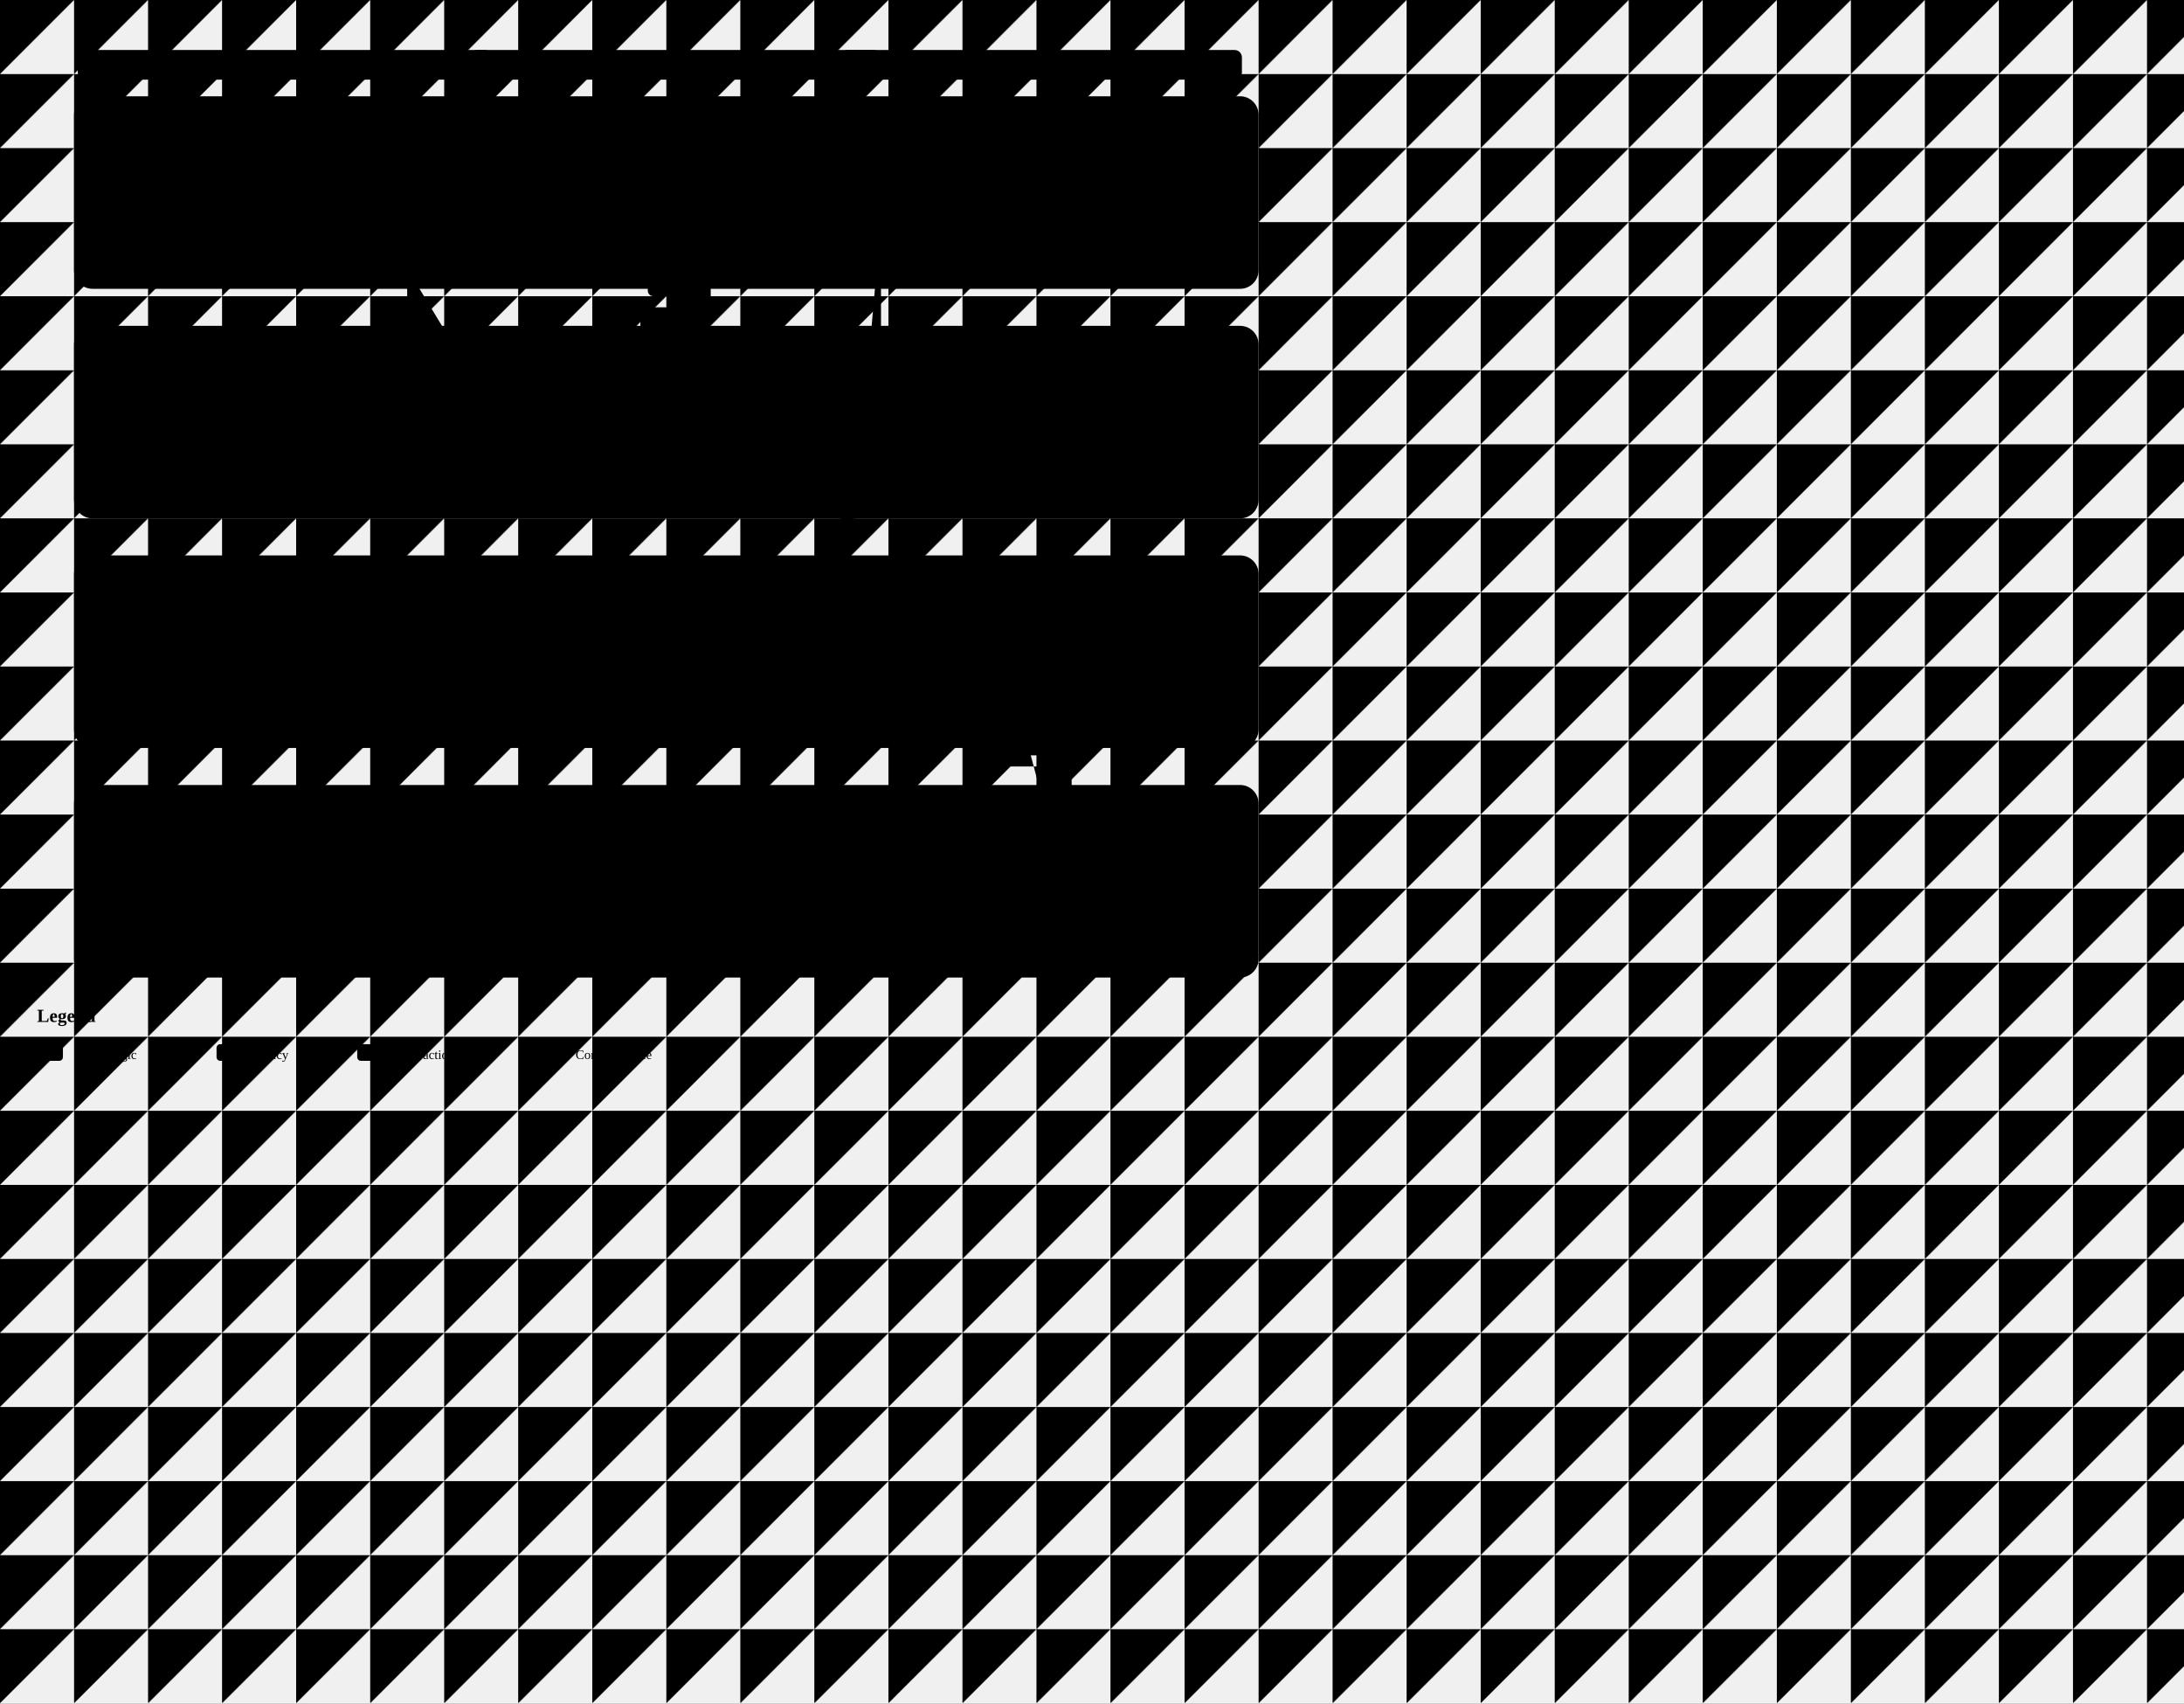
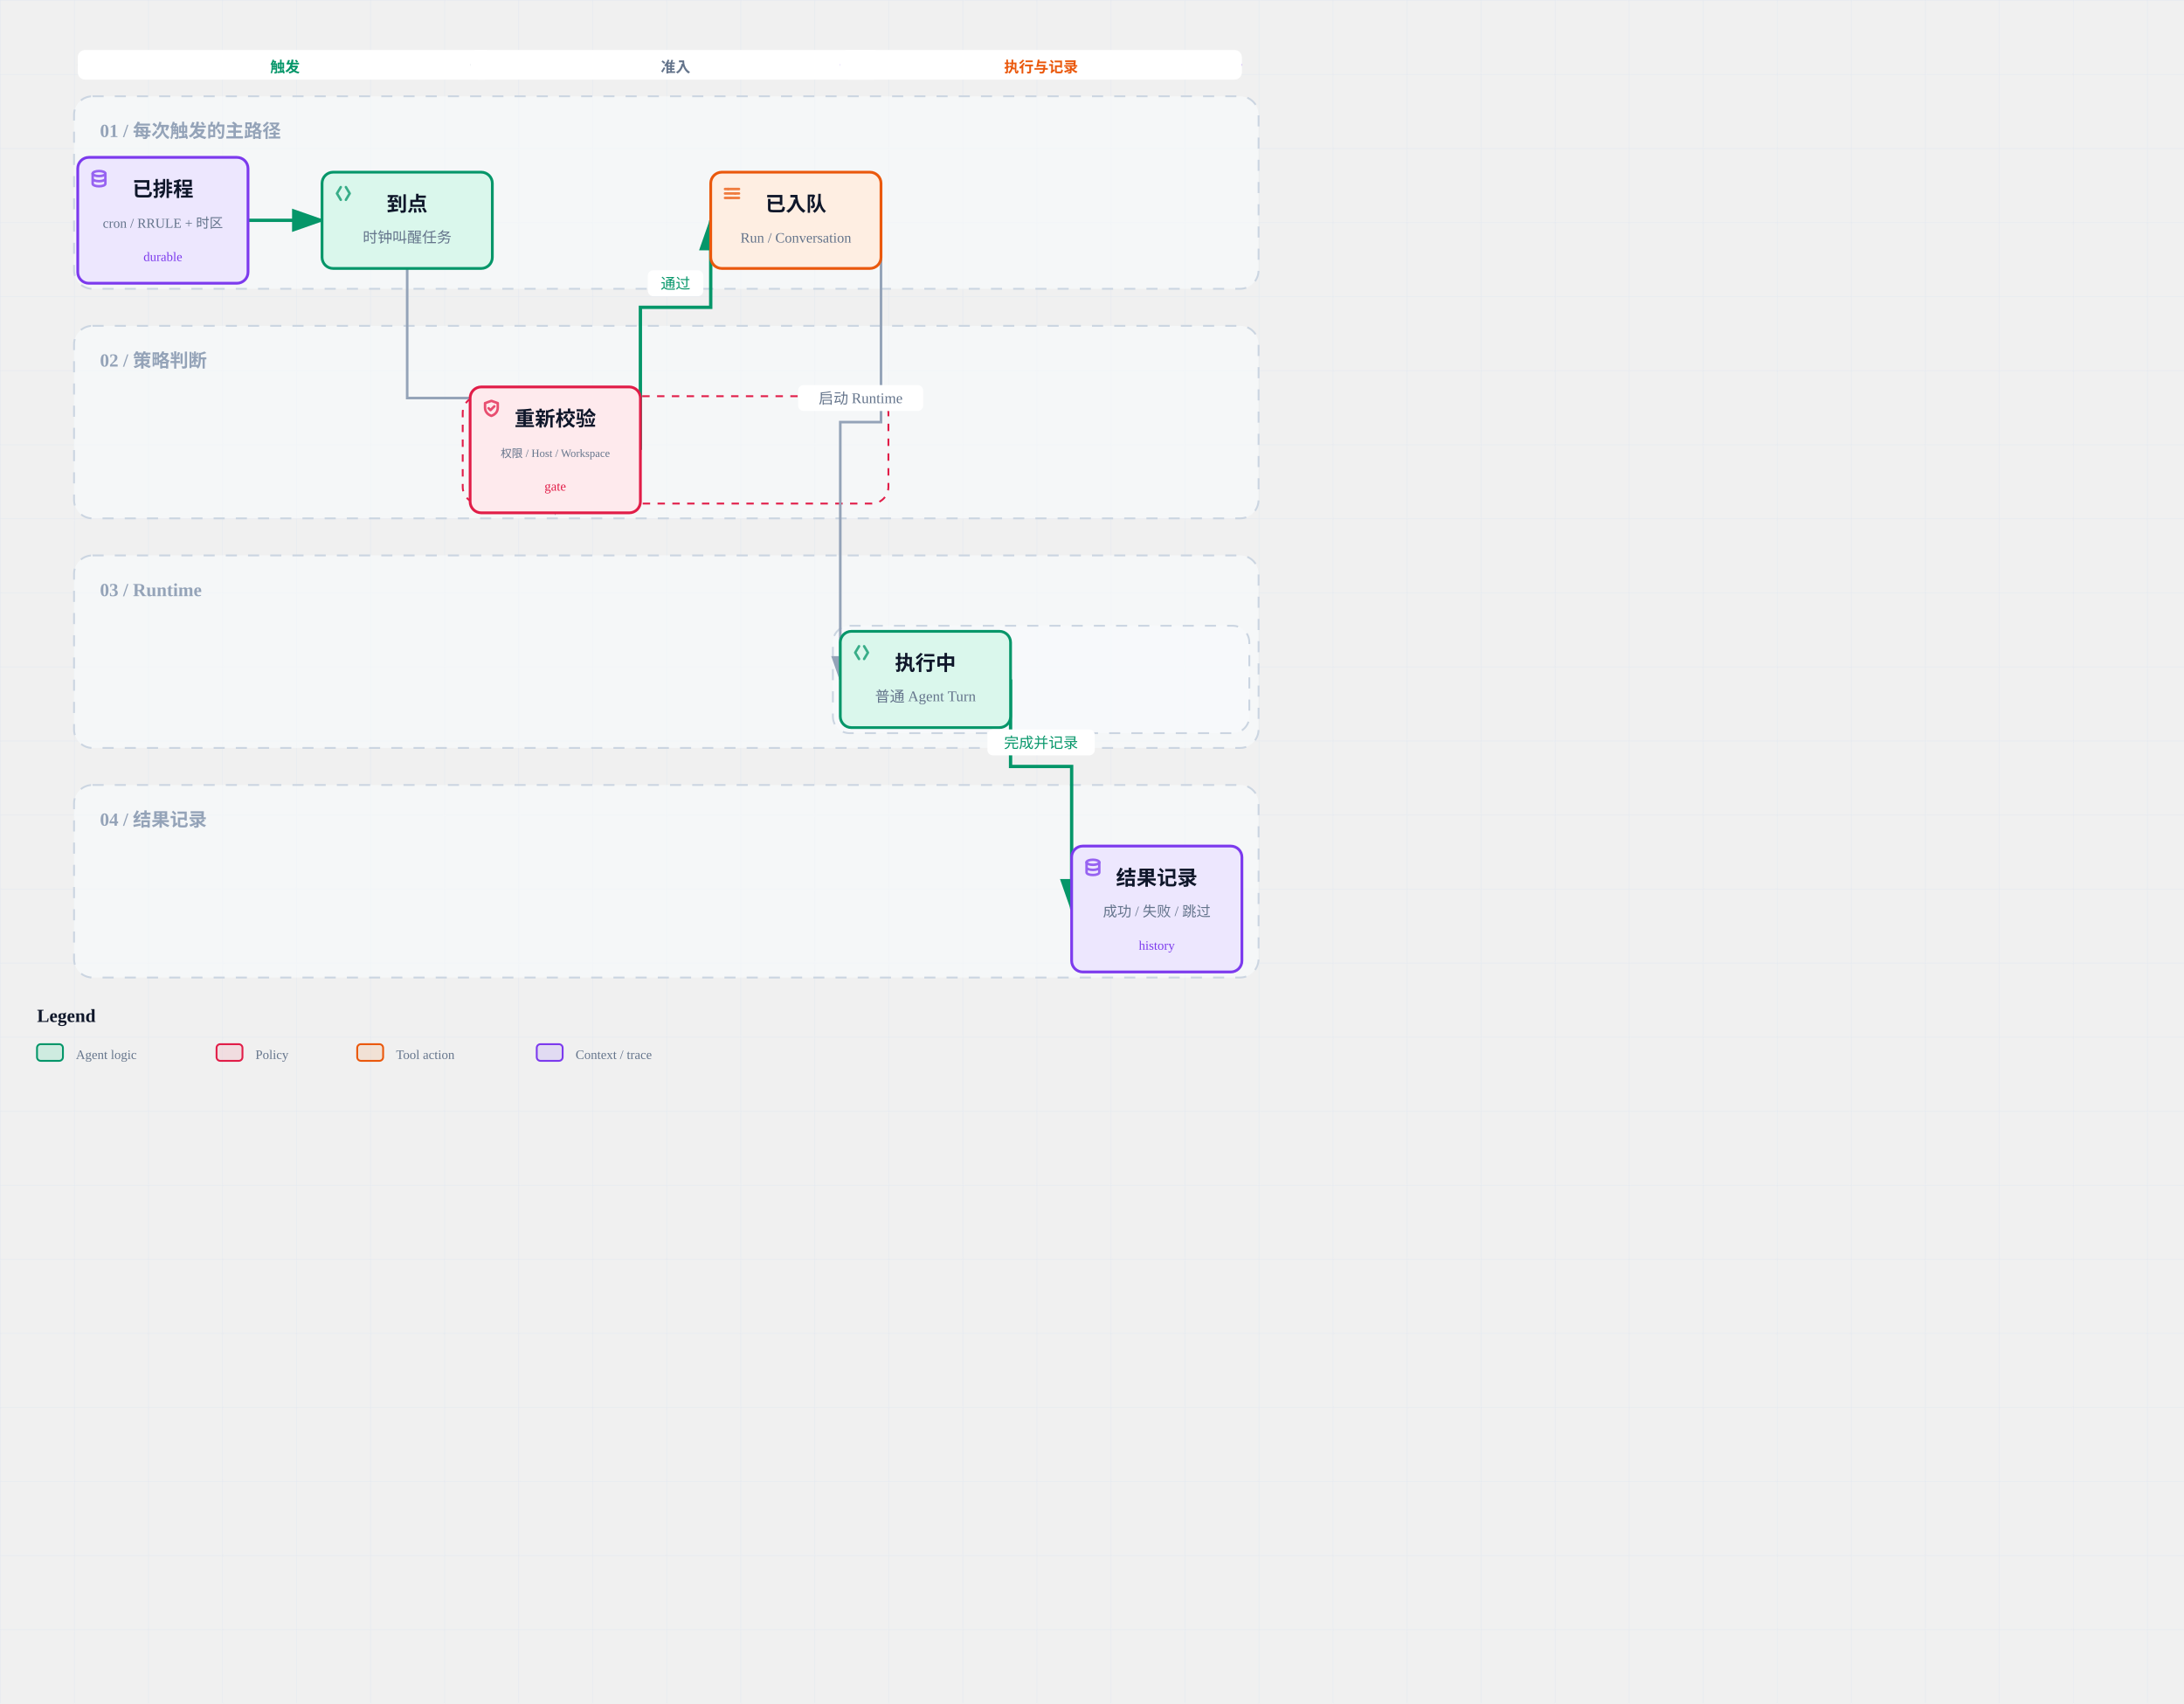
<svg xmlns="http://www.w3.org/2000/svg" viewBox="0 0 1180 920" role="img" aria-labelledby="archify-diagram-title archify-diagram-description" data-preset="signal-flow" data-quality-profile="showcase">
+   <style>
+   .c-grid { stroke: #e2e8f0; fill: none; }
+   .c-mask { fill: #ffffff; stroke: none; }
+   .c-frontend { fill: rgba(34, 211, 238, 0.15); stroke: #0891b2; }
+   .c-backend { fill: rgba(52, 211, 153, 0.18); stroke: #059669; }
+   .c-database { fill: rgba(167, 139, 250, 0.2); stroke: #7c3aed; }
+   .c-cloud { fill: rgba(251, 191, 36, 0.18); stroke: #d97706; }
+   .c-security { fill: rgba(251, 113, 133, 0.15); stroke: #e11d48; }
+   .c-messagebus { fill: rgba(251, 146, 60, 0.15); stroke: #ea580c; }
+   .c-external { fill: rgba(148, 163, 184, 0.18); stroke: #64748b; }
+   .c-security-group { fill: transparent; stroke: #e11d48; stroke-dasharray: 4,4; }
+   .c-lane { fill: rgba(248, 250, 252, 0.65); stroke: #cbd5e1; stroke-dasharray: 6,6; }
+   .t-primary { fill: #0f172a; }
+   .t-muted { fill: #64748b; }
+   .t-dim { fill: #94a3b8; }
+   .t-frontend { fill: #0891b2; }
+   .t-backend { fill: #059669; }
+   .t-database { fill: #7c3aed; }
+   .t-cloud { fill: #d97706; }
+   .t-security { fill: #e11d48; }
+   .t-messagebus { fill: #ea580c; }
+   .t-external { fill: #64748b; }
+   .semantic-sigil { fill: none; stroke: currentColor; stroke-width: 1.35; stroke-linecap: round; stroke-linejoin: round; opacity: 0.76; pointer-events: none; }
+   .semantic-sigil &gt; * { vector-effect: non-scaling-stroke; }
+   .semantic-sigil .sigil-fill { fill: currentColor; stroke: none; }
+   .s-frontend { color: #0891b2; }
+   .s-backend { color: #059669; }
+   .s-database { color: #7c3aed; }
+   .s-cloud { color: #d97706; }
+   .s-security { color: #e11d48; }
+   .s-messagebus { color: #ea580c; }
+   .s-external { color: #64748b; }
+   .a-default { stroke: #94a3b8; fill: none; }
+   .a-emphasis { stroke: #059669; fill: none; }
+   .a-security { stroke: #e11d48; fill: none; stroke-dasharray: 5,5; }
+   .a-dashed { stroke: #7c3aed; fill: none; stroke-dasharray: 4,4; }
+   .m-default { fill: #94a3b8; }
+   .m-emphasis { fill: #059669; }
+   .m-security { fill: #e11d48; }
+   .m-dashed { fill: #7c3aed; }
+ </style>
  <defs>
    <marker id="arrowhead" markerWidth="10" markerHeight="7" refX="9" refY="3.5" orient="auto">
      <polygon points="0 0, 10 3.5, 0 7" class="m-default" />
    </marker>
    <marker id="arrowhead-emphasis" markerWidth="10" markerHeight="7" refX="9" refY="3.5" orient="auto">
      <polygon points="0 0, 10 3.5, 0 7" class="m-emphasis" />
    </marker>
    <marker id="arrowhead-security" markerWidth="10" markerHeight="7" refX="9" refY="3.5" orient="auto">
      <polygon points="0 0, 10 3.5, 0 7" class="m-security" />
    </marker>
    <marker id="arrowhead-dashed" markerWidth="10" markerHeight="7" refX="9" refY="3.5" orient="auto">
      <polygon points="0 0, 10 3.5, 0 7" class="m-dashed" />
    </marker>
    <pattern id="grid" width="40" height="40" patternUnits="userSpaceOnUse">
      <path d="M 40 0 L 0 0 0 40" class="c-grid" stroke-width="0.5" />
    </pattern>
  </defs>
  <rect width="100%" height="100%" fill="url(#grid)" />
  <rect data-graph-role="structural-frame" data-composition-frame-kind="lane" data-composition-frame-id="lane-0" x="40" y="52" width="640" height="104" rx="10" class="c-lane" stroke-width="1" />
  <text x="54" y="74" class="t-dim" font-size="10" font-weight="600">01 / 每次触发的主路径</text>
  <rect data-graph-role="structural-frame" data-composition-frame-kind="lane" data-composition-frame-id="lane-1" x="40" y="176" width="640" height="104" rx="10" class="c-lane" stroke-width="1" />
  <text x="54" y="198" class="t-dim" font-size="10" font-weight="600">02 / 策略判断</text>
  <rect data-graph-role="structural-frame" data-composition-frame-kind="lane" data-composition-frame-id="lane-2" x="40" y="300" width="640" height="104" rx="10" class="c-lane" stroke-width="1" />
  <text x="54" y="322" class="t-dim" font-size="10" font-weight="600">03 / Runtime</text>
  <rect data-graph-role="structural-frame" data-composition-frame-kind="lane" data-composition-frame-id="lane-3" x="40" y="424" width="640" height="104" rx="10" class="c-lane" stroke-width="1" />
  <text x="54" y="446" class="t-dim" font-size="10" font-weight="600">04 / 结果记录</text>
  <line x1="42" y1="35" x2="266" y2="35" class="a-emphasis" stroke-width="1.1" />
  <rect x="42" y="27" width="224" height="16" rx="4" class="c-mask" />
  <text x="154" y="39" class="t-backend" font-size="8" font-weight="600" text-anchor="middle">触发</text>
  <line x1="254" y1="35" x2="476" y2="35" class="a-default" stroke-width="1.1" />
  <rect x="254" y="27" width="222" height="16" rx="4" class="c-mask" />
  <text x="365" y="39" class="t-muted" font-size="8" font-weight="600" text-anchor="middle">准入</text>
  <line x1="454" y1="35" x2="671" y2="35" class="a-dashed" stroke-width="1.1" />
  <rect x="454" y="27" width="217" height="16" rx="4" class="c-mask" />
  <text x="562.5" y="39" class="t-messagebus" font-size="8" font-weight="600" text-anchor="middle">执行与记录</text>
  <rect data-graph-role="structural-frame" data-composition-frame-kind="group" data-composition-frame-id="group-0" x="250" y="214" width="230" height="58" rx="9" class="c-security-group" stroke-width="1" />
  <text x="260" y="228" class="t-security" font-size="7" font-weight="600">先检查再启动</text>
  <rect data-graph-role="structural-frame" data-composition-frame-kind="group" data-composition-frame-id="group-1" x="450" y="338" width="225" height="58" rx="9" class="c-lane" stroke-width="1" />
  <text x="460" y="352" class="t-messagebus" font-size="7" font-weight="600">普通 Agent 运行</text>
  <path data-edge-from="schedule" data-edge-to="clock" data-edge-key="0" data-edge-id="clock-edge" data-composition-points="134,119;174,119" d="M 134 119 L 174 119" class="a-emphasis" stroke-width="1.8" marker-end="url(#arrowhead-emphasis)" />
  <path data-edge-from="clock" data-edge-to="validate" data-edge-key="1" data-edge-id="check-edge" data-composition-points="220,145;220,215;300,215;300,277" d="M 220 145 L 220 215 L 300 215 L 300 277" class="a-default" stroke-width="1.4" marker-end="url(#arrowhead)" />
  <path data-edge-from="validate" data-edge-to="enqueue" data-edge-label="通过" data-edge-key="2" data-edge-id="admit-edge" data-composition-points="346,243;346,166;384,166;384,119" d="M 346 243 L 346 166 L 384 166 L 384 119" class="a-emphasis" stroke-width="1.8" marker-end="url(#arrowhead-emphasis)" />
  <path data-edge-from="enqueue" data-edge-to="execute" data-edge-label="启动 Runtime" data-edge-key="3" data-edge-id="start-edge" data-composition-points="476,119;476,228;454,228;454,367" d="M 476 119 L 476 228 L 454 228 L 454 367" class="a-default" stroke-width="1.4" marker-end="url(#arrowhead)" />
  <path data-edge-from="execute" data-edge-to="record" data-edge-label="完成并记录" data-edge-key="4" data-edge-id="record-edge" data-composition-points="546,367;546,414;579,414;579,491" d="M 546 367 L 546 414 L 579 414 L 579 491" class="a-emphasis" stroke-width="1.8" marker-end="url(#arrowhead-emphasis)" />
  <g id="node-schedule" data-node-id="schedule" data-node-label="已排程" tabindex="0" role="button" aria-label="Focus 已排程, cron / RRULE + 时区, 每次触发的主路径 › 触发" aria-pressed="false" data-node-kind="database" data-node-sublabel="cron / RRULE + 时区" data-node-tag="durable" data-node-context="每次触发的主路径 › 触发">
    <rect x="42" y="85" width="92" height="68" rx="6" class="c-mask" />
    <rect x="42" y="85" width="92" height="68" rx="6" class="c-database" stroke-width="1.5" />
    <g aria-hidden="true" data-semantic-sigil="database" class="semantic-sigil s-database" transform="translate(48 91) scale(0.6875)">
      <ellipse cx="8" cy="4" rx="5" ry="2" />
      <path d="M3 4v8c0 1.1 2.2 2 5 2s5-.9 5-2V4M3 8c0 1.1 2.2 2 5 2s5-.9 5-2" />
    </g>
    <text data-detail-anchor="true" x="88" y="106" class="t-primary" font-size="11" font-weight="600" text-anchor="middle">已排程</text>
    <text data-detail="context" x="88" y="123" class="t-muted" font-size="7.3" text-anchor="middle">cron / RRULE + 时区</text>
    <text data-detail="fine" x="88" y="141" class="t-database" font-size="7" text-anchor="middle">durable</text>
  </g>
  <g id="node-clock" data-node-id="clock" data-node-label="到点" tabindex="0" role="button" aria-label="Focus 到点, 时钟叫醒任务, 每次触发的主路径 › 触发" aria-pressed="false" data-node-kind="backend" data-node-sublabel="时钟叫醒任务" data-node-context="每次触发的主路径 › 触发">
    <rect x="174" y="93" width="92" height="52" rx="6" class="c-mask" />
    <rect x="174" y="93" width="92" height="52" rx="6" class="c-backend" stroke-width="1.5" />
    <g aria-hidden="true" data-semantic-sigil="backend" class="semantic-sigil s-backend" transform="translate(180 99) scale(0.6875)">
      <path d="M6 3 3 8l3 5M10 3l3 5-3 5" />
    </g>
    <text data-detail-anchor="true" x="220" y="114" class="t-primary" font-size="11" font-weight="600" text-anchor="middle">到点</text>
    <text data-detail="context" x="220" y="131" class="t-muted" font-size="8" text-anchor="middle">时钟叫醒任务</text>
  </g>
  <g id="node-validate" data-node-id="validate" data-node-label="重新校验" tabindex="0" role="button" aria-label="Focus 重新校验, 权限 / Host / Workspace, 策略判断 › 先检查再启动 › 准入" aria-pressed="false" data-node-kind="security" data-node-sublabel="权限 / Host / Workspace" data-node-tag="gate" data-node-context="策略判断 › 先检查再启动 › 准入">
    <rect x="254" y="209" width="92" height="68" rx="6" class="c-mask" />
    <rect x="254" y="209" width="92" height="68" rx="6" class="c-security" stroke-width="1.5" />
    <g aria-hidden="true" data-semantic-sigil="security" class="semantic-sigil s-security" transform="translate(260 215) scale(0.6875)">
      <path d="M8 2.2 13 4v3.5c0 3.1-1.8 5.4-5 6.5-3.2-1.1-5-3.4-5-6.5V4Z" />
      <path d="m5.8 8 1.5 1.5 3-3" />
    </g>
    <text data-detail-anchor="true" x="300" y="230" class="t-primary" font-size="11" font-weight="600" text-anchor="middle">重新校验</text>
    <text data-detail="context" x="300" y="247" class="t-muted" font-size="6" text-anchor="middle">权限 / Host / Workspace</text>
    <text data-detail="fine" x="300" y="265" class="t-security" font-size="7" text-anchor="middle">gate</text>
  </g>
  <g id="node-enqueue" data-node-id="enqueue" data-node-label="已入队" tabindex="0" role="button" aria-label="Focus 已入队, Run / Conversation, 每次触发的主路径 › 准入" aria-pressed="false" data-node-kind="messagebus" data-node-sublabel="Run / Conversation" data-node-context="每次触发的主路径 › 准入">
    <rect x="384" y="93" width="92" height="52" rx="6" class="c-mask" />
    <rect x="384" y="93" width="92" height="52" rx="6" class="c-messagebus" stroke-width="1.5" />
    <g aria-hidden="true" data-semantic-sigil="messagebus" class="semantic-sigil s-messagebus" transform="translate(390 99) scale(0.6875)">
      <path d="M2.5 4.5h11M2.5 8h11M2.5 11.5h11" />
      <circle cx="5" cy="4.5" r="1" class="sigil-fill" />
      <circle cx="10.5" cy="8" r="1" class="sigil-fill" />
      <circle cx="7" cy="11.5" r="1" class="sigil-fill" />
    </g>
    <text data-detail-anchor="true" x="430" y="114" class="t-primary" font-size="11" font-weight="600" text-anchor="middle">已入队</text>
    <text data-detail="context" x="430" y="131" class="t-muted" font-size="7.7" text-anchor="middle">Run / Conversation</text>
  </g>
  <g id="node-execute" data-node-id="execute" data-node-label="执行中" tabindex="0" role="button" aria-label="Focus 执行中, 普通 Agent Turn, Runtime › 普通 Agent 运行 › 执行与记录" aria-pressed="false" data-node-kind="backend" data-node-sublabel="普通 Agent Turn" data-node-context="Runtime › 普通 Agent 运行 › 执行与记录">
    <rect x="454" y="341" width="92" height="52" rx="6" class="c-mask" />
    <rect x="454" y="341" width="92" height="52" rx="6" class="c-backend" stroke-width="1.5" />
    <g aria-hidden="true" data-semantic-sigil="backend" class="semantic-sigil s-backend" transform="translate(460 347) scale(0.6875)">
      <path d="M6 3 3 8l3 5M10 3l3 5-3 5" />
    </g>
    <text data-detail-anchor="true" x="500" y="362" class="t-primary" font-size="11" font-weight="600" text-anchor="middle">执行中</text>
    <text data-detail="context" x="500" y="379" class="t-muted" font-size="8" text-anchor="middle">普通 Agent Turn</text>
  </g>
  <g id="node-record" data-node-id="record" data-node-label="结果记录" tabindex="0" role="button" aria-label="Focus 结果记录, 成功 / 失败 / 跳过, 结果记录 › 执行与记录" aria-pressed="false" data-node-kind="database" data-node-sublabel="成功 / 失败 / 跳过" data-node-tag="history" data-node-context="结果记录 › 执行与记录">
    <rect x="579" y="457" width="92" height="68" rx="6" class="c-mask" />
    <rect x="579" y="457" width="92" height="68" rx="6" class="c-database" stroke-width="1.5" />
    <g aria-hidden="true" data-semantic-sigil="database" class="semantic-sigil s-database" transform="translate(585 463) scale(0.6875)">
      <ellipse cx="8" cy="4" rx="5" ry="2" />
      <path d="M3 4v8c0 1.1 2.2 2 5 2s5-.9 5-2V4M3 8c0 1.1 2.2 2 5 2s5-.9 5-2" />
    </g>
    <text data-detail-anchor="true" x="625" y="478" class="t-primary" font-size="11" font-weight="600" text-anchor="middle">结果记录</text>
    <text data-detail="context" x="625" y="495" class="t-muted" font-size="7.7" text-anchor="middle">成功 / 失败 / 跳过</text>
    <text data-detail="fine" x="625" y="513" class="t-database" font-size="7" text-anchor="middle">history</text>
  </g>
  <g data-detail="context" data-edge-from="validate" data-edge-to="enqueue" data-edge-label="通过" data-edge-key="2" data-edge-id="admit-edge">
    <rect x="350" y="146" width="30" height="14" rx="3" class="c-mask" />
    <text x="365" y="156" class="t-backend" font-size="8" text-anchor="middle">通过</text>
  </g>
  <g data-detail="context" data-edge-from="enqueue" data-edge-to="execute" data-edge-label="启动 Runtime" data-edge-key="3" data-edge-id="start-edge">
    <rect x="431.2" y="208" width="67.6" height="14" rx="3" class="c-mask" />
    <text x="465" y="218" class="t-muted" font-size="8" text-anchor="middle">启动 Runtime</text>
  </g>
  <g data-detail="context" data-edge-from="execute" data-edge-to="record" data-edge-label="完成并记录" data-edge-key="4" data-edge-id="record-edge">
    <rect x="533.5" y="394" width="58" height="14" rx="3" class="c-mask" />
    <text x="562.5" y="404" class="t-backend" font-size="8" text-anchor="middle">完成并记录</text>
  </g>
  <g data-legend="true" data-legend-bridge="true">
    <text x="20" y="552" class="t-primary" font-size="10" font-weight="600">Legend</text>
    <g data-legend-semantic-kind="backend" data-legend-kind="backend" data-legend-label="Agent logic" data-legend-x="20" data-legend-baseline="572" data-legend-width="90">
      <rect x="20" y="564" width="14" height="9" rx="2" class="c-backend" stroke-width="1" />
      <text x="41" y="572" class="t-muted" font-size="7">Agent logic</text>
    </g>
    <g data-legend-semantic-kind="security" data-legend-kind="security" data-legend-label="Policy" data-legend-x="117" data-legend-baseline="572" data-legend-width="69">
      <rect x="117" y="564" width="14" height="9" rx="2" class="c-security" stroke-width="1" />
      <text x="138" y="572" class="t-muted" font-size="7">Policy</text>
    </g>
    <g data-legend-semantic-kind="messagebus" data-legend-kind="messagebus" data-legend-label="Tool action" data-legend-x="193" data-legend-baseline="572" data-legend-width="90">
      <rect x="193" y="564" width="14" height="9" rx="2" class="c-messagebus" stroke-width="1" />
      <text x="214" y="572" class="t-muted" font-size="7">Tool action</text>
    </g>
    <g data-legend-semantic-kind="database" data-legend-kind="database" data-legend-label="Context / trace" data-legend-x="290" data-legend-baseline="572" data-legend-width="108">
      <rect x="290" y="564" width="14" height="9" rx="2" class="c-database" stroke-width="1" />
      <text x="311" y="572" class="t-muted" font-size="7">Context / trace</text>
    </g>
  </g>
</svg>
